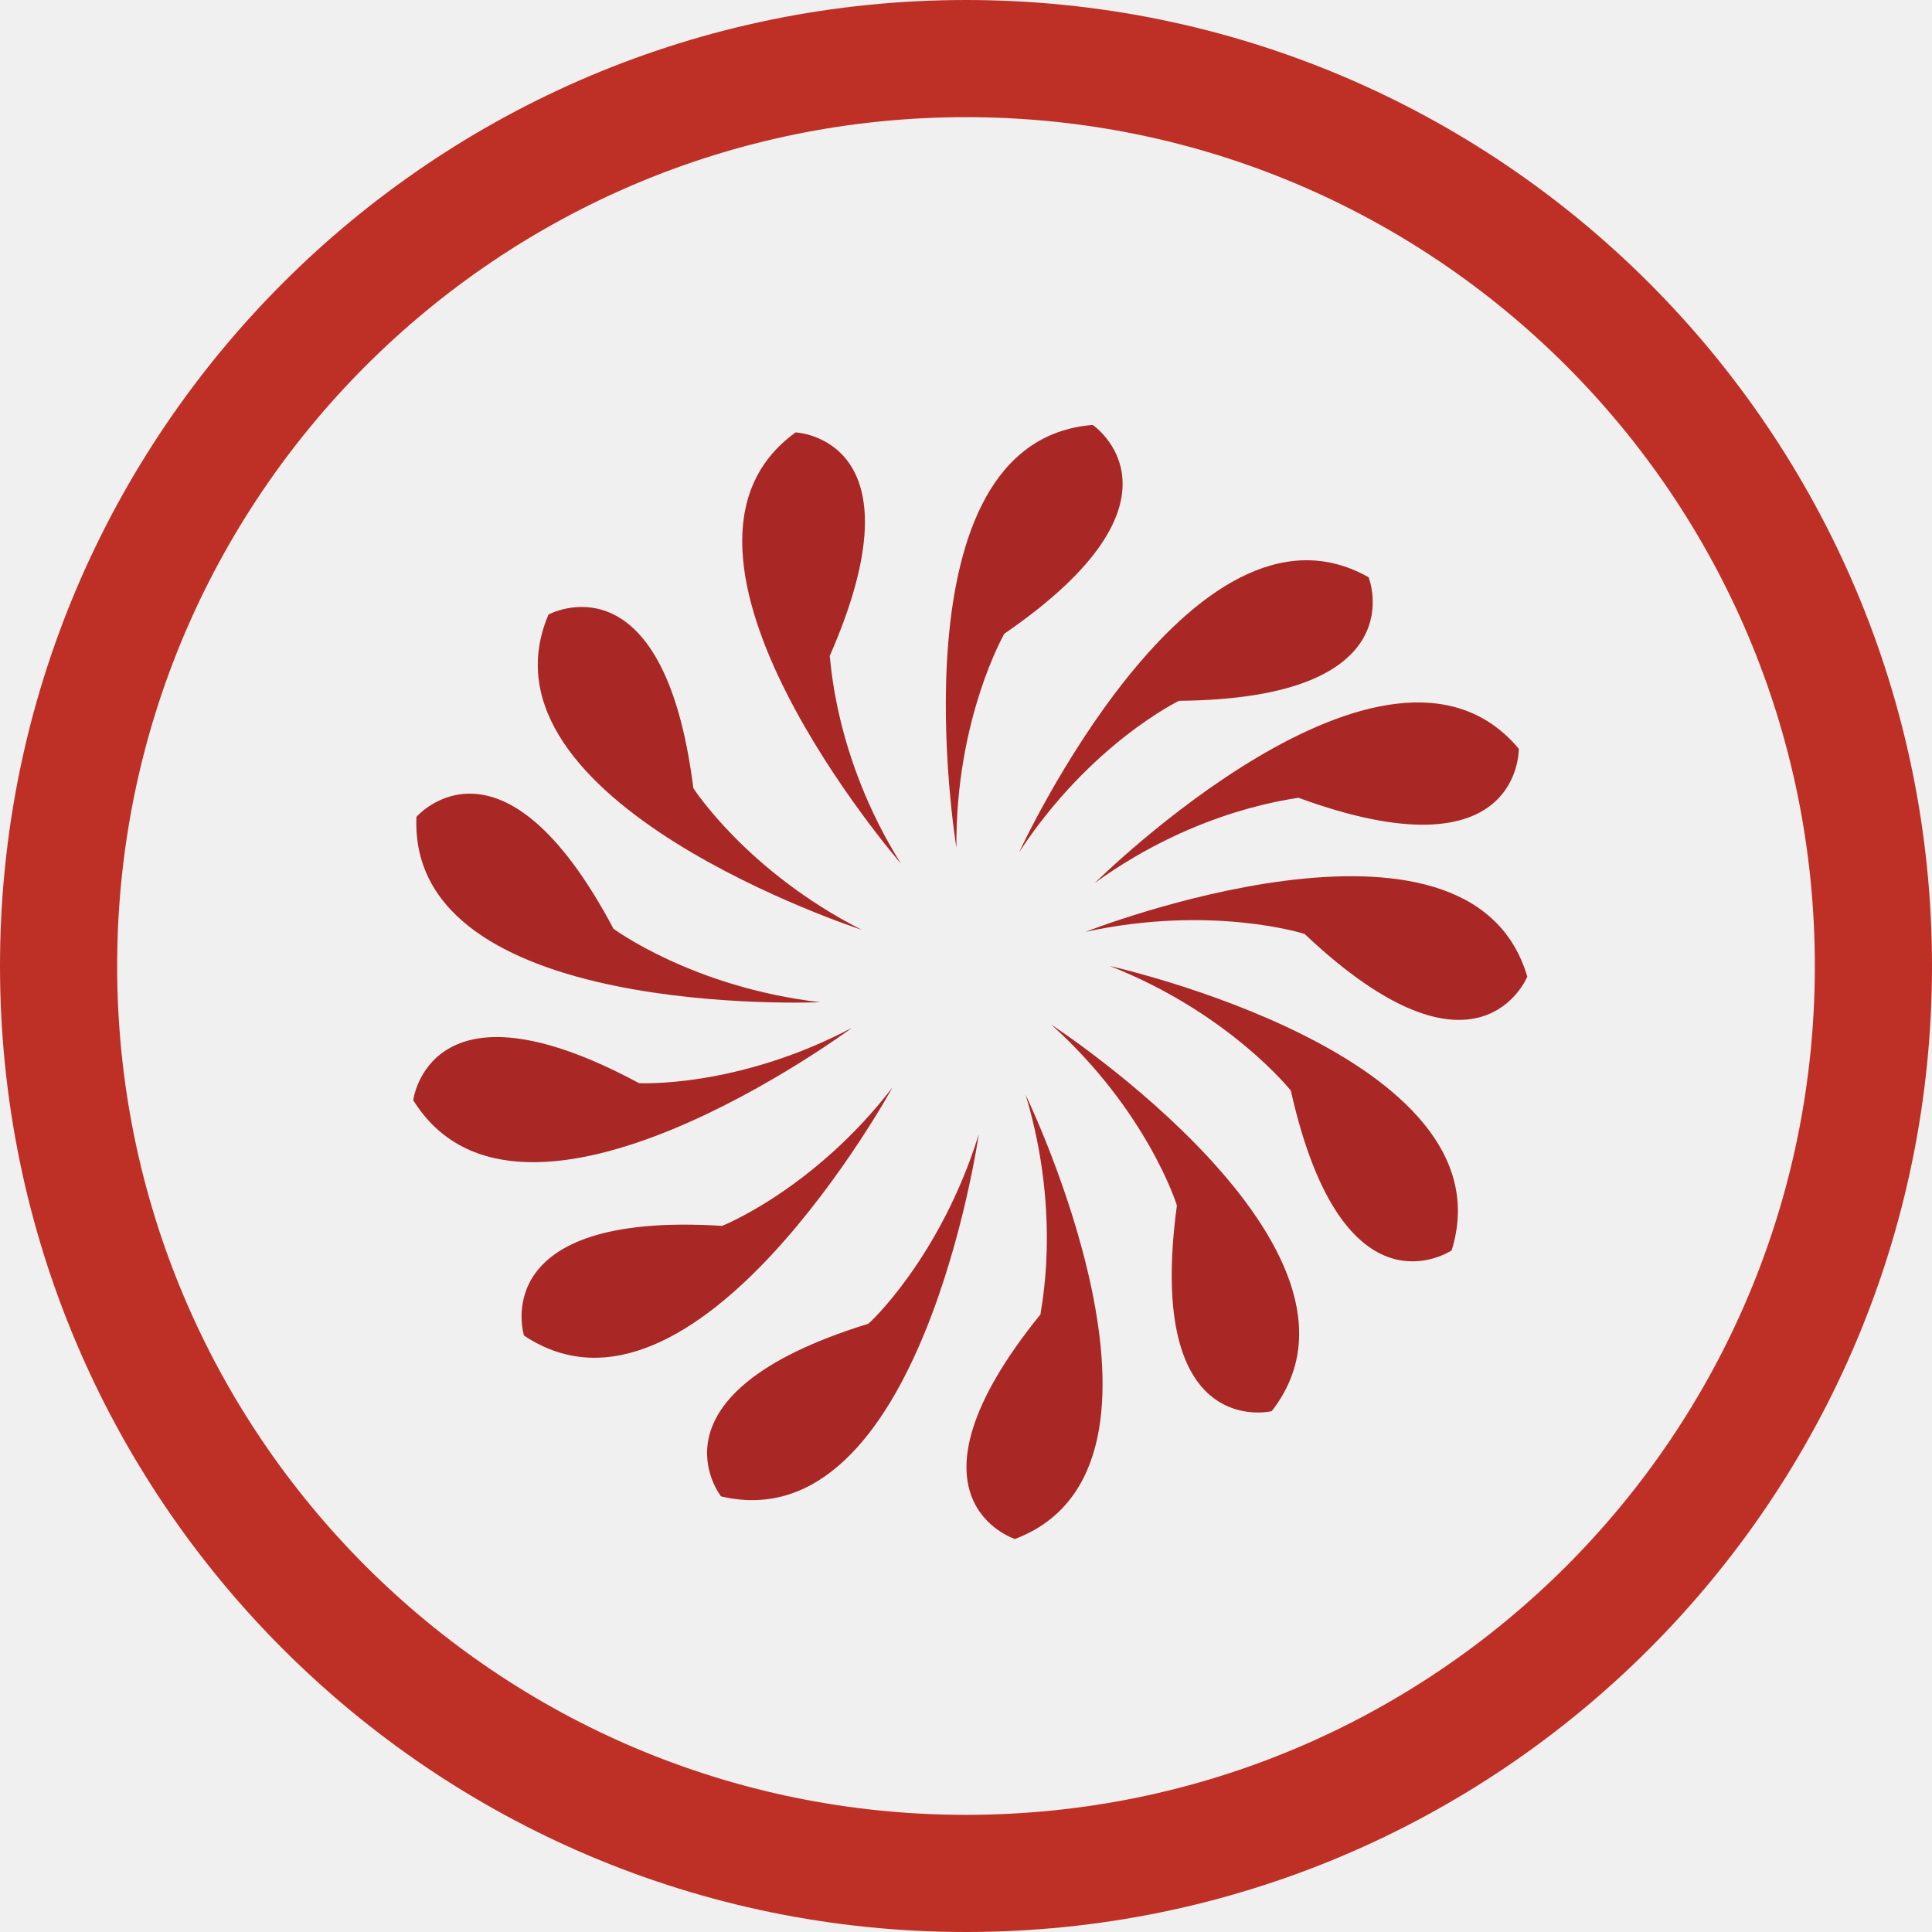
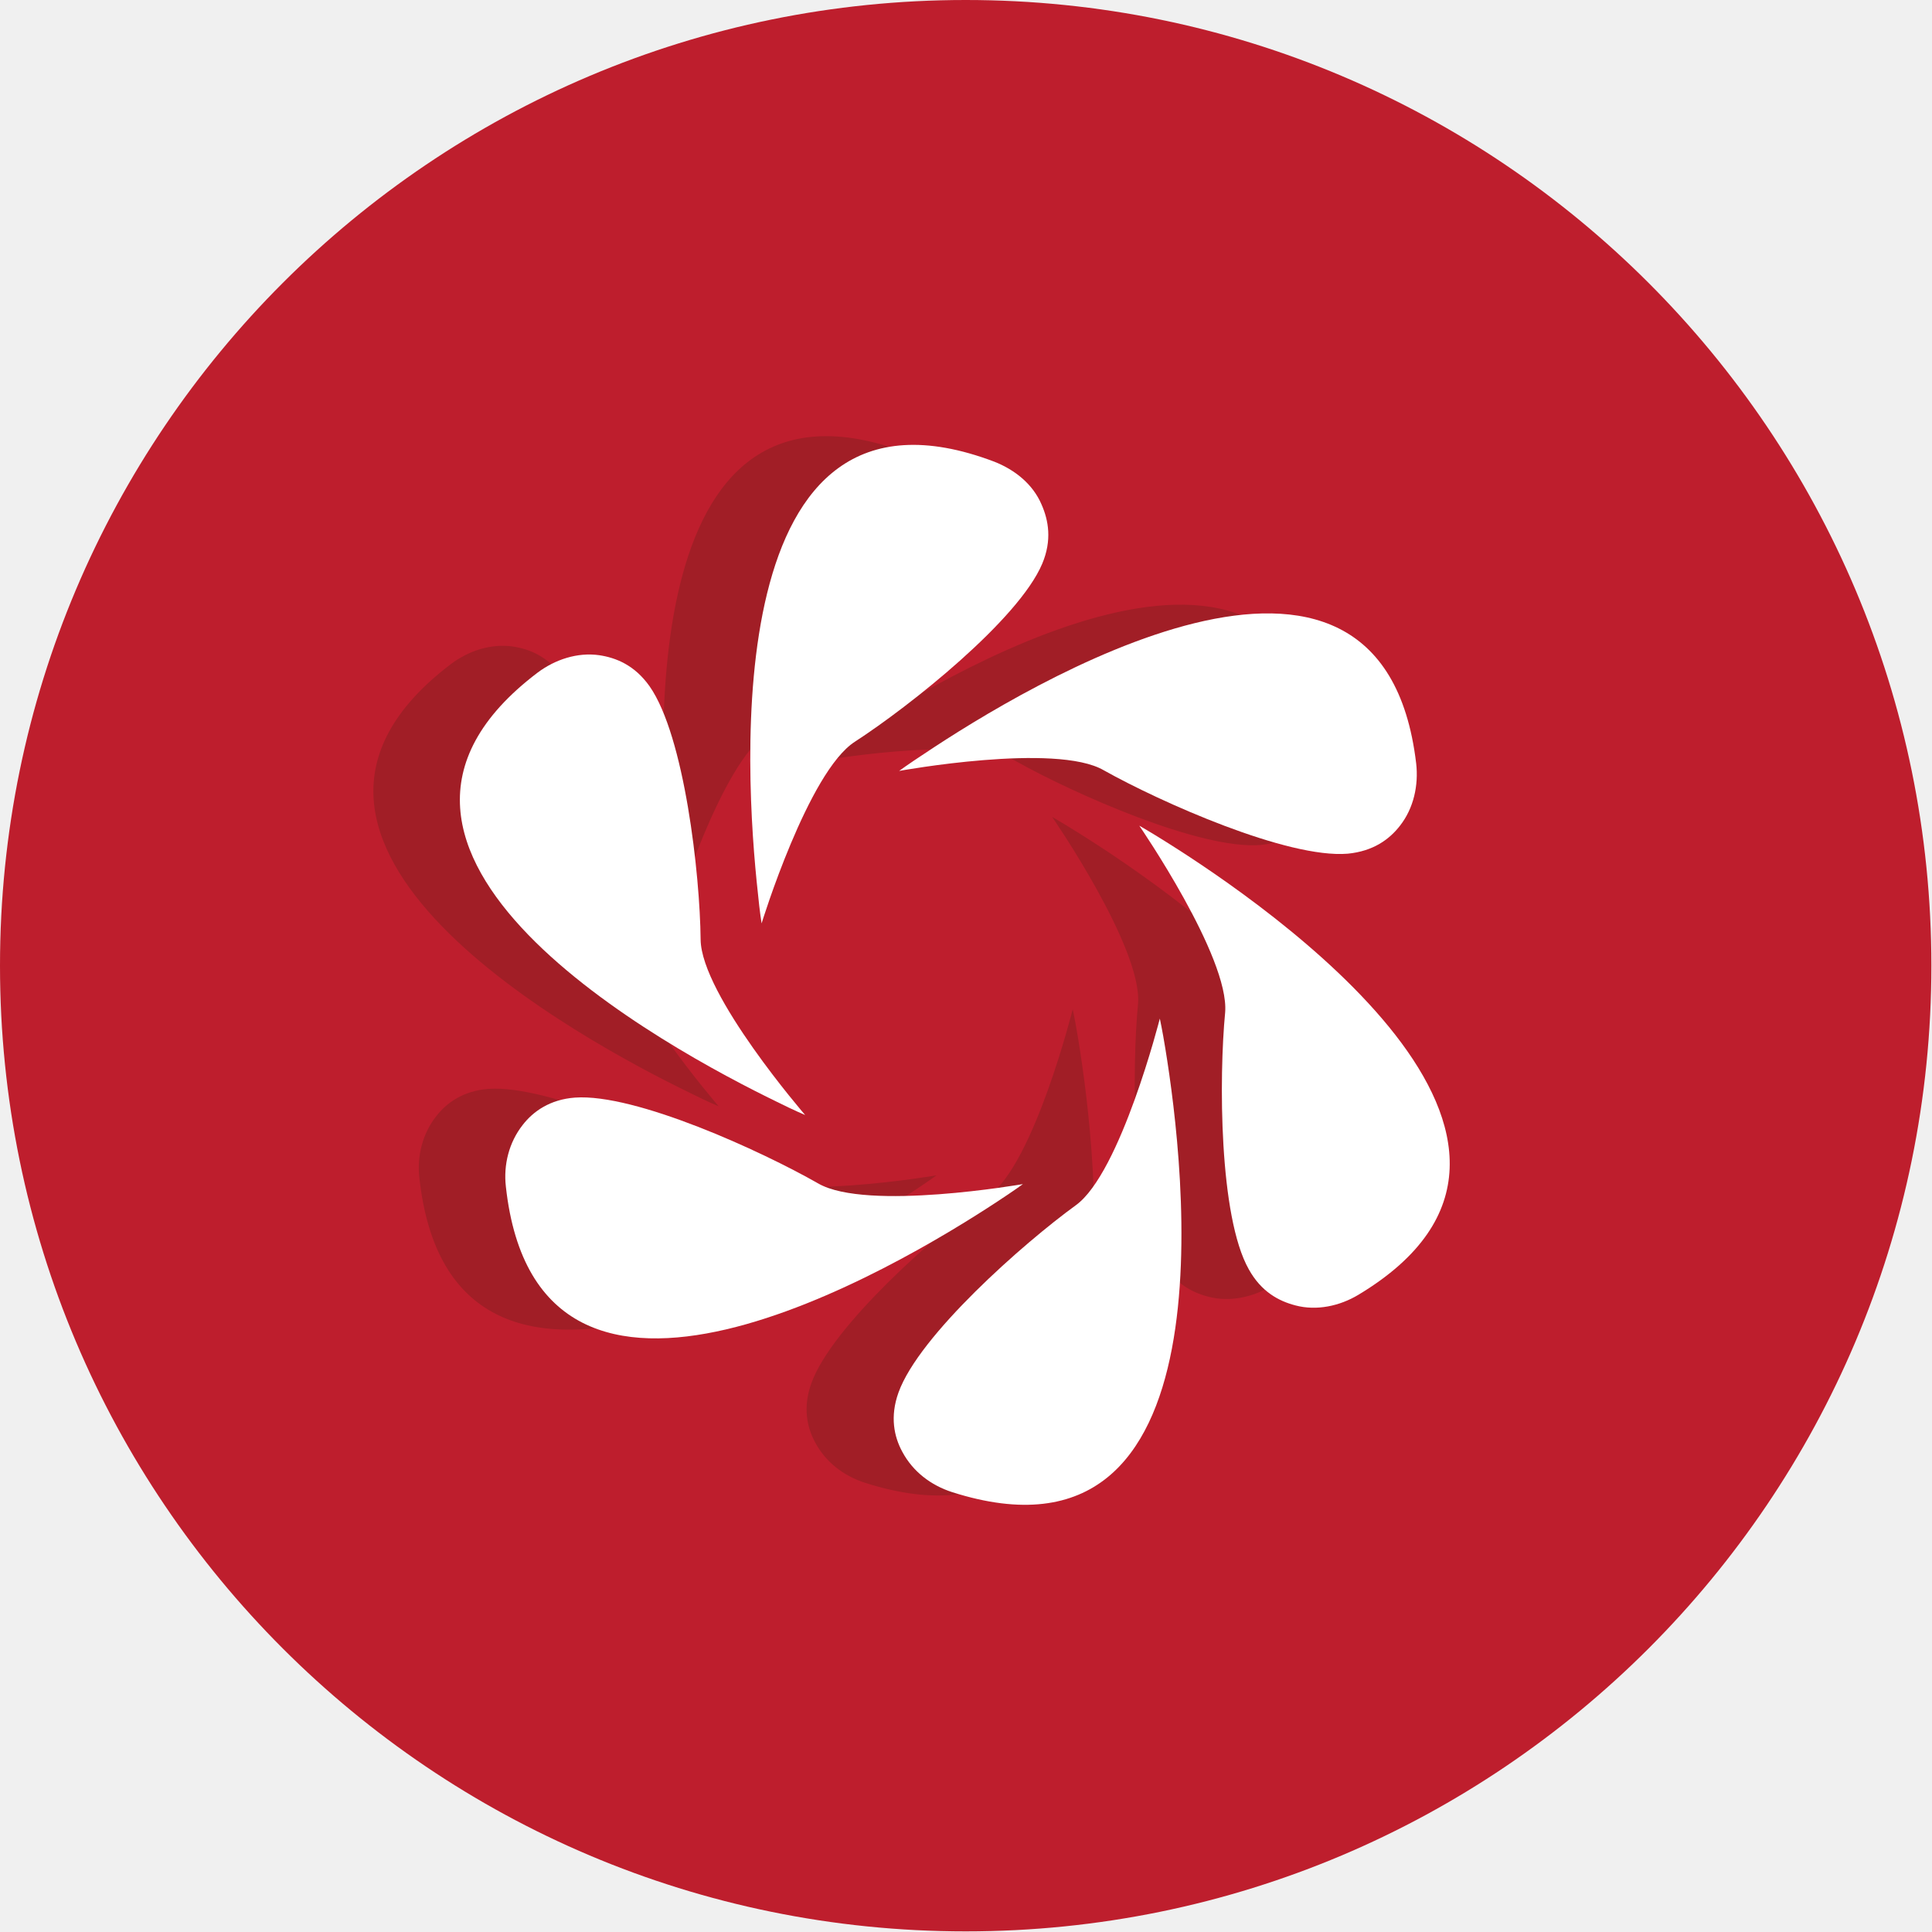
- <svg xmlns="http://www.w3.org/2000/svg" version="1.1" id="Layer_1" x="0px" y="0px" viewBox="0 0 181.4 181.4" enable-background="new 0 0 181.4 181.4" xml:space="preserve">
-   <circle fill="none" stroke="#BE3026" stroke-width="11" stroke-miterlimit="10" cx="90.7" cy="90.7" r="85.2" />
-   <path fill="#A92826" d="M89.8,79.6c0,0-6.3-38.2,12.8-39.7c0,0,10.2,6.9-8.3,19.6C94.3,59.5,89.7,67.5,89.8,79.6z" />
-   <path fill="#A92826" d="M95.7,80c0,0,16.2-35.2,32.8-25.8c0,0,4.6,11.4-17.8,11.6C110.7,65.8,102.4,69.8,95.7,80z" />
-   <path fill="#A92826" d="M102.8,82.9c0,0,27.5-27.3,39.8-12.6c0,0,0.3,12.3-20.7,4.6C121.8,75,112.6,75.8,102.8,82.9z" />
-   <path fill="#A92826" d="M101.9,87.5c0,0,36.1-14.2,41.5,4.2c0,0-4.6,11.4-20.9-4C122.6,87.7,113.8,84.9,101.9,87.5z" />
-   <path fill="#A92826" d="M104.2,90.7c0,0,37.8,8.4,32.1,26.7c0,0-10.2,6.9-15.1-15C121.2,102.4,115.4,95.1,104.2,90.7z" />
-   <path fill="#A92826" d="M98.7,96.2c0,0,32.5,21.2,20.7,36.3c0,0-11.9,2.9-8.9-19.3C110.5,113.1,107.7,104.3,98.7,96.2z" />
-   <path fill="#A92826" d="M96.3,102.8c0,0,16.9,34.9-1,41.7c0,0-11.7-3.7,2.4-21.1C97.6,123.4,99.8,114.4,96.3,102.8z" />
-   <path fill="#A92826" d="M91.9,106.5c0,0-5.5,38.4-24.2,34c0,0-7.6-9.6,13.8-16.2C81.5,124.4,88.3,118.1,91.9,106.5z" />
-   <path fill="#A92826" d="M83.8,102.1c0,0-18.6,34-34.6,23.3c0,0-3.7-11.7,18.6-10.3C67.8,115.1,76.4,111.7,83.8,102.1z" />
-   <path fill="#A92826" d="M80,96.5c0,0-31.1,23.1-41.2,6.8c0,0,1.5-12.2,21.2-1.6C60,101.7,69.2,102.2,80,96.5z" />
-   <path fill="#A92826" d="M77,94.1c0,0-38.7,1.7-37.9-17.4c0,0,8-9.3,18.5,10.5C57.6,87.2,65,92.7,77,94.1z" />
-   <path fill="#A92826" d="M80.9,87.3c0,0-36.9-12-29.4-29.6c0,0,10.8-5.9,13.6,16.3C65.1,74,70.1,81.8,80.9,87.3z" />
-   <path fill="#A92826" d="M84.6,81.1c0,0-25.4-29.3-9.9-40.5c0,0,12.2,0.5,3.2,21C78,61.6,78.2,70.9,84.6,81.1z" />
+ <svg xmlns="http://www.w3.org/2000/svg" version="1.1" id="Layer_1" x="0px" y="0px" viewBox="0 0 310.5 310.5" enable-background="new 0 0 310.5 310.5" xml:space="preserve">
+   <circle fill="#BE1E2D" cx="155.2" cy="155.2" r="155.2" />
+   <g>
+     <g>
+       <path fill="#A11E26" d="M108.4,147c0,0-0.3-1.8-0.6-4.9c-2.1-19.1-6.6-86.2,38-69.3c3.3,1.3,6.2,3.6,7.6,6.9    c1.1,2.5,1.7,5.7,0.1,9.5c-3.8,9-21.3,22.9-30.1,28.6C115.9,122.6,108.4,147,108.4,147z" />
+       <path fill="#A11E26" d="M115.5,177.8c0,0-1.7-0.7-4.5-2.1c-17.3-8.4-76.5-40.2-38.5-69c2.8-2.1,6.4-3.3,9.9-2.8    c2.7,0.4,5.7,1.6,8.1,5c5.6,8,8.1,30.2,8.2,40.7C98.8,158.5,115.5,177.8,115.5,177.8z" />
+       <path fill="#A11E26" d="M130.5,122.5c0,0,1.5-1.1,4.1-2.8c16-10.7,73.4-45.7,79,1.6c0.4,3.5-0.4,7.2-2.6,10    c-1.7,2.2-4.3,4.1-8.4,4.5c-9.7,0.8-30.1-8.3-39.2-13.4C155.7,117.9,130.5,122.5,130.5,122.5z" />
+       <path fill="#A11E26" d="M172.4,162.2c0,0,0.4,1.8,0.9,4.9c3.1,19,11.1,85.7-34.3,71.2c-3.4-1.1-6.3-3.3-8-6.5    c-1.3-2.4-2-5.6-0.6-9.5c3.3-9.2,20.1-24,28.5-30.1C166.2,187,172.4,162.2,172.4,162.2z" />
+       <path fill="#A11E26" d="M150.5,188.9c0,0-1.5,1.1-4.1,2.8c-16.1,10.6-73.8,45-79-2.4c-0.4-3.5,0.5-7.1,2.7-9.9    c1.7-2.2,4.4-4.1,8.4-4.4c9.7-0.7,30,8.6,39.1,13.8C125.3,193.2,150.5,188.9,150.5,188.9z" />
+       <path fill="#A11E26" d="M169.1,131.3c0,0,1.6,0.9,4.3,2.6c16.3,10.2,71.7,48.3,30.9,72.8c-3,1.8-6.7,2.6-10.1,1.7    c-2.7-0.7-5.5-2.2-7.5-5.8c-4.8-8.5-4.8-30.9-3.8-41.3C183.6,152.3,169.1,131.3,169.1,131.3z" />
+     </g>
+   </g>
+   <g>
+     <path fill="#FFFFFF" d="M122.4,148.4c0,0-0.3-1.8-0.6-4.9c-2.1-19.1-6.6-86.2,38-69.3c3.3,1.3,6.2,3.6,7.6,6.9   c1.1,2.5,1.7,5.7,0.1,9.5c-3.8,9-21.3,22.9-30.1,28.6C129.9,124,122.4,148.4,122.4,148.4z" />
+     <path fill="#FFFFFF" d="M129.4,179.2c0,0-1.7-0.7-4.5-2.1c-17.3-8.4-76.5-40.2-38.5-69c2.8-2.1,6.4-3.3,9.9-2.8   c2.7,0.4,5.7,1.6,8.1,5c5.6,8,8.1,30.2,8.2,40.7C112.7,159.9,129.4,179.2,129.4,179.2z" />
+     <path fill="#FFFFFF" d="M144.5,123.9c0,0,1.5-1.1,4.1-2.8c16-10.7,73.4-45.7,79,1.6c0.4,3.5-0.4,7.2-2.6,10   c-1.7,2.2-4.3,4.1-8.4,4.5c-9.7,0.8-30.1-8.3-39.2-13.4C169.7,119.3,144.5,123.9,144.5,123.9z" />
+     <path fill="#FFFFFF" d="M186.4,163.7c0,0,0.4,1.8,0.9,4.9c3.1,19,11.1,85.7-34.3,71.2c-3.4-1.1-6.3-3.3-8-6.5   c-1.3-2.4-2-5.6-0.6-9.5c3.3-9.2,20.1-24,28.5-30.1C180.1,188.5,186.4,163.7,186.4,163.7z" />
+     <path fill="#FFFFFF" d="M164.4,190.3c0,0-1.5,1.1-4.1,2.8c-16.1,10.6-73.8,45-79-2.4c-0.4-3.5,0.5-7.1,2.7-9.9   c1.7-2.2,4.4-4.1,8.4-4.4c9.7-0.7,30,8.6,39.1,13.8C139.3,194.7,164.4,190.3,164.4,190.3z" />
+     <path fill="#FFFFFF" d="M183.1,132.7c0,0,1.6,0.9,4.3,2.6c16.3,10.2,71.7,48.3,30.9,72.8c-3,1.8-6.7,2.6-10.1,1.7   c-2.7-0.7-5.5-2.2-7.5-5.8c-4.8-8.5-4.8-30.9-3.8-41.3C197.6,153.8,183.1,132.7,183.1,132.7z" />
+   </g>
</svg>
